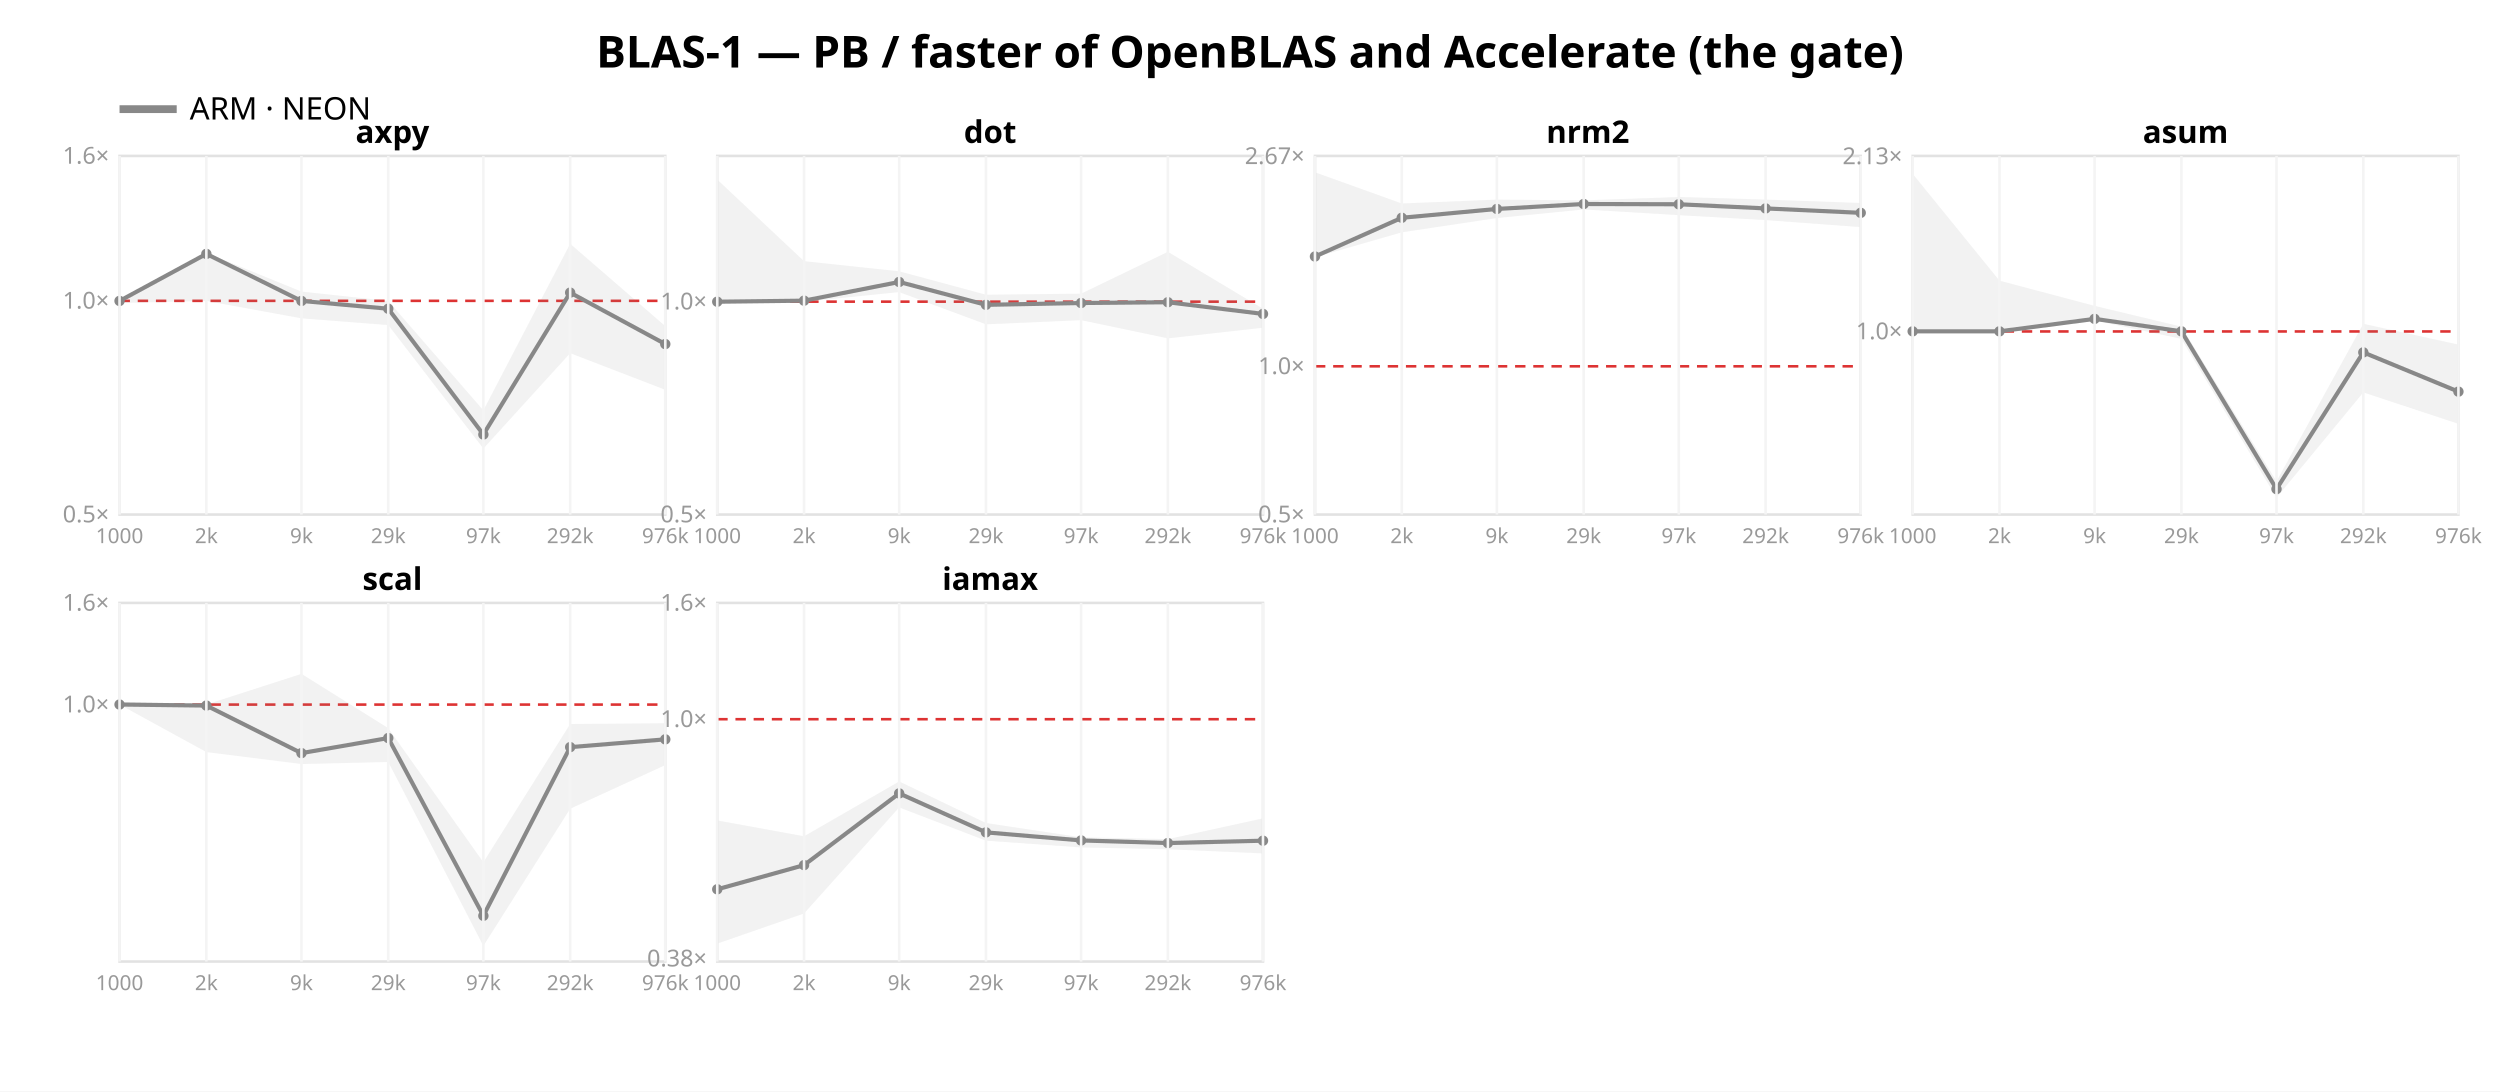
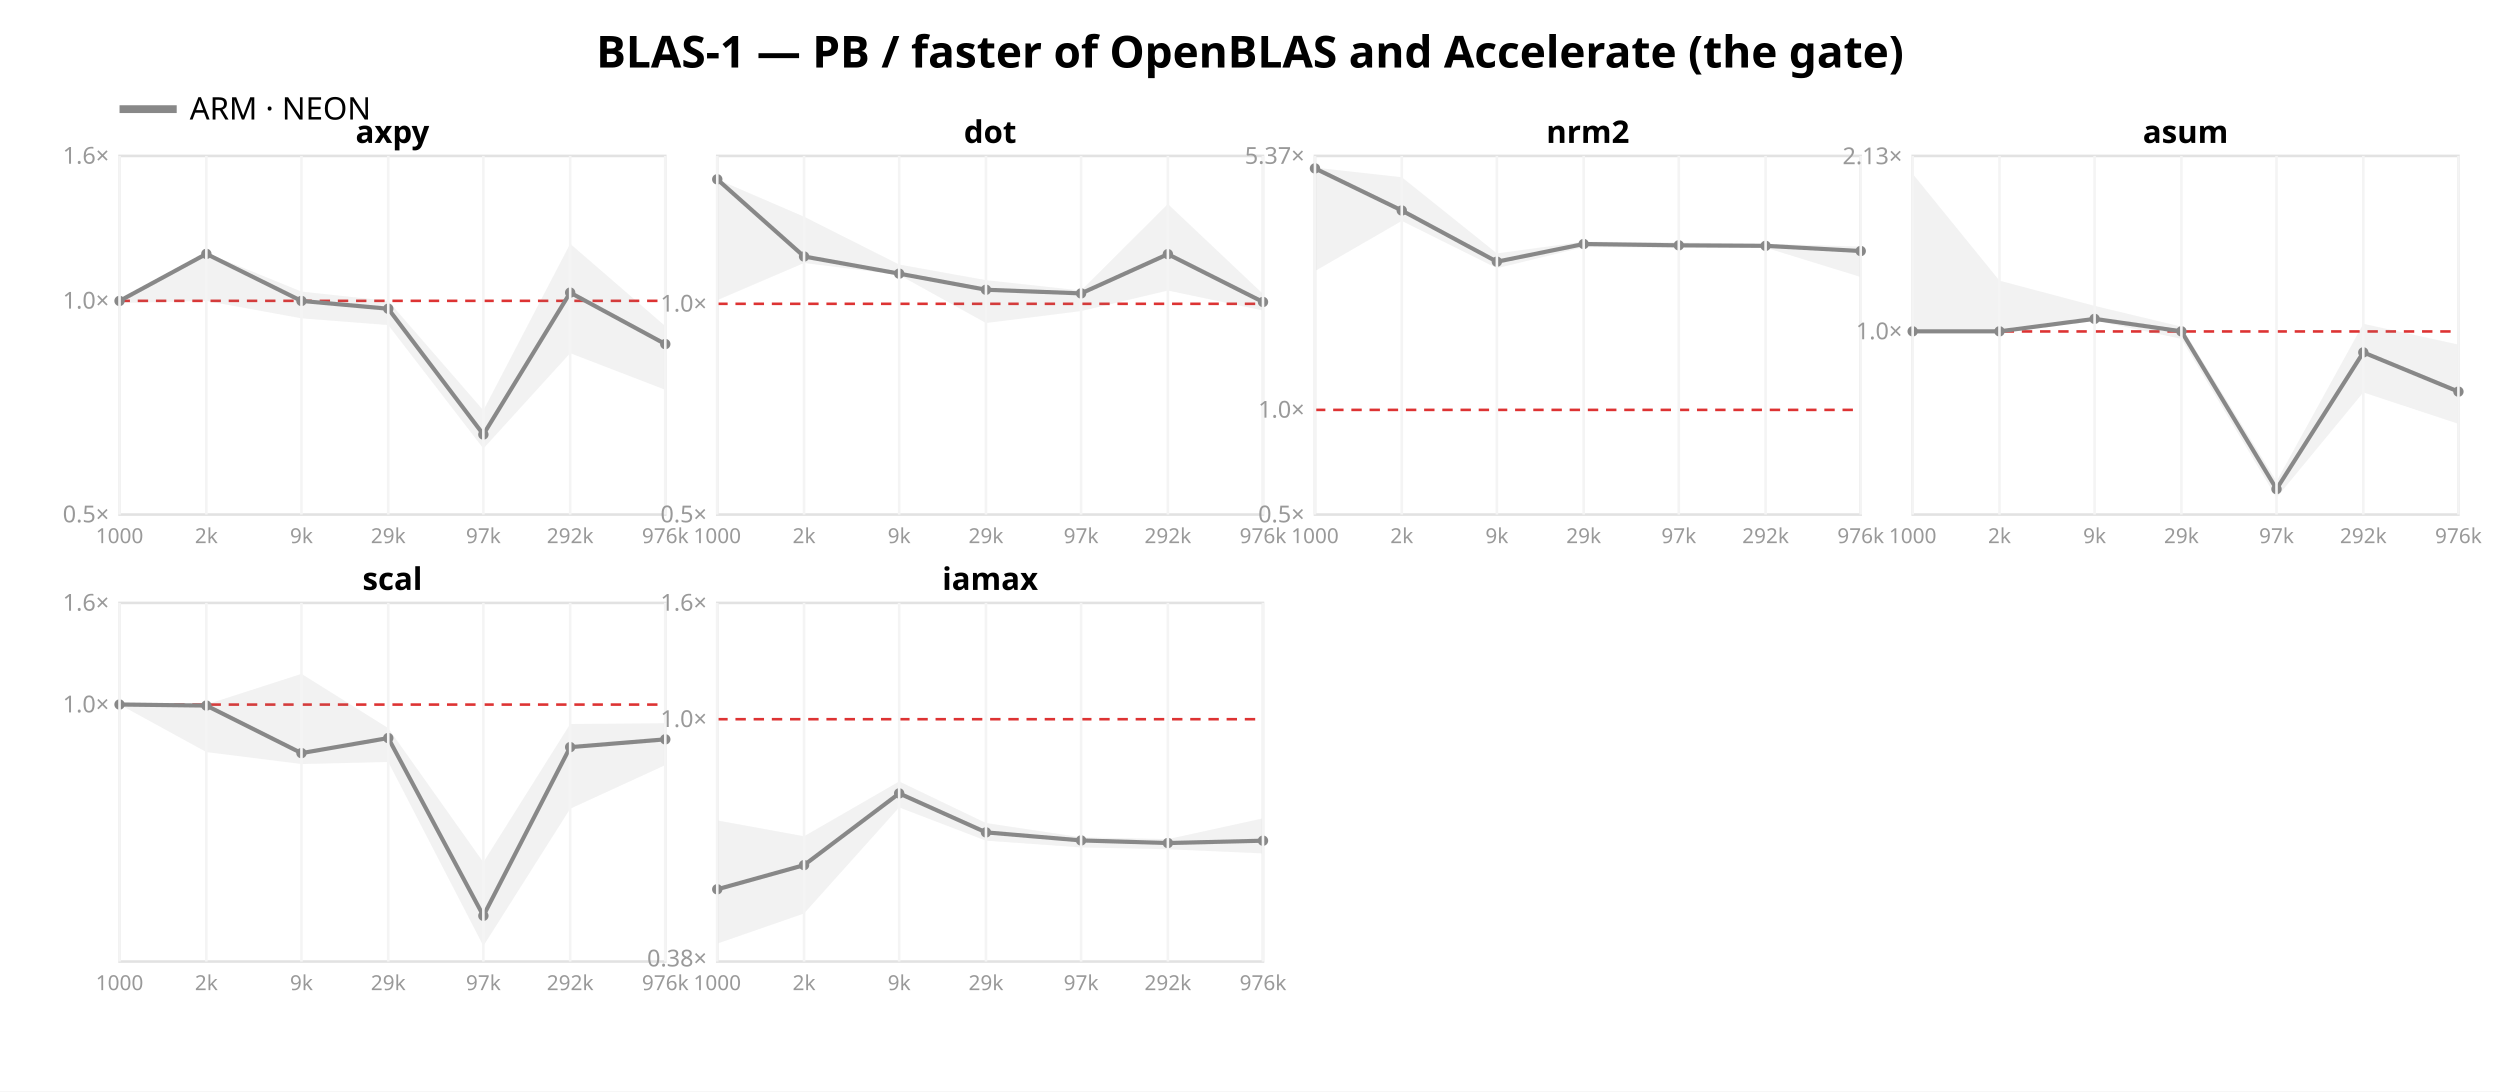
<svg xmlns="http://www.w3.org/2000/svg" width="962" height="420" font-family="sans-serif">
  <rect width="962" height="420" fill="white" />
  <text x="481.0" y="26" text-anchor="middle" font-size="17" font-weight="bold">BLAS-1 — PB / faster of OpenBLAS and Accelerate (the gate)</text>
  <line x1="46" y1="42" x2="68" y2="42" stroke="#888888" stroke-width="3" />
  <text x="73" y="46" font-size="12">ARM · NEON</text>
  <rect x="46" y="60" width="210" height="138" fill="none" stroke="#e2e2e2" />
  <line x1="46" y1="115.763" x2="256" y2="115.763" stroke="#d33" stroke-dasharray="4 3" />
  <text x="42" y="201.0" text-anchor="end" font-size="9" fill="#999">0.5×</text>
  <text x="42" y="118.763" text-anchor="end" font-size="9" fill="#999">1.0×</text>
  <text x="42" y="63.0" text-anchor="end" font-size="9" fill="#999">1.6×</text>
  <polygon points="46.0,115.8 79.4,97.3 116.0,112.2 149.4,115.8 186.0,157.9 219.4,93.8 256.0,125.5 256.0,150.0 219.4,135.9 186.0,172.6 149.4,125.1 116.0,122.5 79.4,115.8 46.0,116.6" fill="#888888" opacity="0.11" />
  <polyline points="46.0,115.8 79.4,97.7 116.0,115.8 149.4,118.8 186.0,167.2 219.4,112.6 256.0,132.4" fill="none" stroke="#888888" stroke-width="1.6" />
  <circle cx="46.0" cy="115.8" r="2" fill="#888888" />
  <circle cx="79.4" cy="97.7" r="2" fill="#888888" />
  <circle cx="116.0" cy="115.8" r="2" fill="#888888" />
  <circle cx="149.4" cy="118.8" r="2" fill="#888888" />
  <circle cx="186.0" cy="167.2" r="2" fill="#888888" />
  <circle cx="219.4" cy="112.6" r="2" fill="#888888" />
  <circle cx="256.0" cy="132.4" r="2" fill="#888888" />
  <text x="151.0" y="55" text-anchor="middle" font-size="12" font-weight="bold">axpy</text>
  <line x1="46.0" y1="60" x2="46.0" y2="198" stroke="#f4f4f4" />
  <text x="46.0" y="209" text-anchor="middle" font-size="8" fill="#999">1000</text>
  <line x1="79.4" y1="60" x2="79.4" y2="198" stroke="#f4f4f4" />
  <text x="79.4" y="209" text-anchor="middle" font-size="8" fill="#999">2k</text>
  <line x1="116.0" y1="60" x2="116.0" y2="198" stroke="#f4f4f4" />
  <text x="116.0" y="209" text-anchor="middle" font-size="8" fill="#999">9k</text>
  <line x1="149.4" y1="60" x2="149.4" y2="198" stroke="#f4f4f4" />
  <text x="149.4" y="209" text-anchor="middle" font-size="8" fill="#999">29k</text>
  <line x1="186.0" y1="60" x2="186.0" y2="198" stroke="#f4f4f4" />
  <text x="186.0" y="209" text-anchor="middle" font-size="8" fill="#999">97k</text>
  <line x1="219.4" y1="60" x2="219.4" y2="198" stroke="#f4f4f4" />
  <text x="219.4" y="209" text-anchor="middle" font-size="8" fill="#999">292k</text>
  <line x1="256.0" y1="60" x2="256.0" y2="198" stroke="#f4f4f4" />
  <text x="256.0" y="209" text-anchor="middle" font-size="8" fill="#999">976k</text>
  <rect x="276" y="60" width="210" height="138" fill="none" stroke="#e2e2e2" />
-   <line x1="276" y1="116.076" x2="486" y2="116.076" stroke="#d33" stroke-dasharray="4 3" />
+   <line x1="276" y1="116.908" x2="486" y2="116.908" stroke="#d33" stroke-dasharray="4 3" />
  <text x="272" y="201.0" text-anchor="end" font-size="9" fill="#999">0.5×</text>
-   <text x="272" y="119.076" text-anchor="end" font-size="9" fill="#999">1.0×</text>
-   <polygon points="276.0,69.1 309.4,100.5 346.0,104.4 379.4,113.4 416.0,113.0 449.4,96.9 486.0,118.8 486.0,126.1 449.4,130.2 416.0,123.2 379.4,124.8 346.0,112.4 309.4,116.1 276.0,116.1" fill="#888888" opacity="0.11" />
-   <polyline points="276.0,116.1 309.4,115.7 346.0,108.5 379.4,117.3 416.0,116.6 449.4,116.3 486.0,120.8" fill="none" stroke="#888888" stroke-width="1.6" />
-   <circle cx="276.0" cy="116.1" r="2" fill="#888888" />
-   <circle cx="309.4" cy="115.7" r="2" fill="#888888" />
-   <circle cx="346.0" cy="108.5" r="2" fill="#888888" />
-   <circle cx="379.4" cy="117.3" r="2" fill="#888888" />
-   <circle cx="416.0" cy="116.6" r="2" fill="#888888" />
-   <circle cx="449.4" cy="116.3" r="2" fill="#888888" />
-   <circle cx="486.0" cy="120.8" r="2" fill="#888888" />
+   <text x="272" y="119.908" text-anchor="end" font-size="9" fill="#999">1.0×</text>
+   <polygon points="276.0,69.0 309.4,83.4 346.0,101.8 379.4,107.8 416.0,111.8 449.4,78.5 486.0,113.1 486.0,119.5 449.4,111.8 416.0,119.7 379.4,124.3 346.0,105.8 309.4,101.2 276.0,115.5" fill="#888888" opacity="0.11" />
+   <polyline points="276.0,69.0 309.4,98.7 346.0,105.3 379.4,111.5 416.0,112.9 449.4,97.8 486.0,116.2" fill="none" stroke="#888888" stroke-width="1.6" />
+   <circle cx="276.0" cy="69.0" r="2" fill="#888888" />
+   <circle cx="309.4" cy="98.7" r="2" fill="#888888" />
+   <circle cx="346.0" cy="105.3" r="2" fill="#888888" />
+   <circle cx="379.4" cy="111.5" r="2" fill="#888888" />
+   <circle cx="416.0" cy="112.9" r="2" fill="#888888" />
+   <circle cx="449.4" cy="97.8" r="2" fill="#888888" />
+   <circle cx="486.0" cy="116.2" r="2" fill="#888888" />
  <text x="381.0" y="55" text-anchor="middle" font-size="12" font-weight="bold">dot</text>
  <line x1="276.0" y1="60" x2="276.0" y2="198" stroke="#f4f4f4" />
  <text x="276.0" y="209" text-anchor="middle" font-size="8" fill="#999">1000</text>
  <line x1="309.4" y1="60" x2="309.4" y2="198" stroke="#f4f4f4" />
  <text x="309.4" y="209" text-anchor="middle" font-size="8" fill="#999">2k</text>
  <line x1="346.0" y1="60" x2="346.0" y2="198" stroke="#f4f4f4" />
  <text x="346.0" y="209" text-anchor="middle" font-size="8" fill="#999">9k</text>
  <line x1="379.4" y1="60" x2="379.4" y2="198" stroke="#f4f4f4" />
  <text x="379.4" y="209" text-anchor="middle" font-size="8" fill="#999">29k</text>
  <line x1="416.0" y1="60" x2="416.0" y2="198" stroke="#f4f4f4" />
  <text x="416.0" y="209" text-anchor="middle" font-size="8" fill="#999">97k</text>
  <line x1="449.4" y1="60" x2="449.4" y2="198" stroke="#f4f4f4" />
  <text x="449.4" y="209" text-anchor="middle" font-size="8" fill="#999">292k</text>
  <line x1="486.0" y1="60" x2="486.0" y2="198" stroke="#f4f4f4" />
  <text x="486.0" y="209" text-anchor="middle" font-size="8" fill="#999">976k</text>
  <rect x="506" y="60" width="210" height="138" fill="none" stroke="#e2e2e2" />
-   <line x1="506" y1="140.955" x2="716" y2="140.955" stroke="#d33" stroke-dasharray="4 3" />
+   <line x1="506" y1="157.721" x2="716" y2="157.721" stroke="#d33" stroke-dasharray="4 3" />
  <text x="502" y="201.0" text-anchor="end" font-size="9" fill="#999">0.5×</text>
-   <text x="502" y="143.955" text-anchor="end" font-size="9" fill="#999">1.0×</text>
-   <text x="502" y="63.132" text-anchor="end" font-size="9" fill="#999">2.67×</text>
-   <polygon points="506.0,66.3 539.4,78.3 576.0,76.8 609.4,77.1 646.0,75.8 679.4,76.8 716.0,78.1 716.0,87.4 679.4,84.7 646.0,82.8 609.4,80.6 576.0,83.9 539.4,89.4 506.0,99.0" fill="#888888" opacity="0.11" />
-   <polyline points="506.0,98.7 539.4,83.8 576.0,80.4 609.4,78.5 646.0,78.6 679.4,80.2 716.0,81.9" fill="none" stroke="#888888" stroke-width="1.6" />
-   <circle cx="506.0" cy="98.7" r="2" fill="#888888" />
-   <circle cx="539.4" cy="83.8" r="2" fill="#888888" />
-   <circle cx="576.0" cy="80.4" r="2" fill="#888888" />
-   <circle cx="609.4" cy="78.5" r="2" fill="#888888" />
-   <circle cx="646.0" cy="78.6" r="2" fill="#888888" />
-   <circle cx="679.4" cy="80.2" r="2" fill="#888888" />
-   <circle cx="716.0" cy="81.9" r="2" fill="#888888" />
+   <text x="502" y="160.721" text-anchor="end" font-size="9" fill="#999">1.0×</text>
+   <text x="502" y="63.046" text-anchor="end" font-size="9" fill="#999">5.37×</text>
+   <polygon points="506.0,64.5 539.4,68.2 576.0,97.5 609.4,93.0 646.0,93.3 679.4,93.8 716.0,94.9 716.0,106.6 679.4,95.3 646.0,95.3 609.4,95.1 576.0,103.2 539.4,85.0 506.0,104.3" fill="#888888" opacity="0.11" />
+   <polyline points="506.0,64.8 539.4,81.0 576.0,100.7 609.4,93.9 646.0,94.4 679.4,94.6 716.0,96.6" fill="none" stroke="#888888" stroke-width="1.6" />
+   <circle cx="506.0" cy="64.8" r="2" fill="#888888" />
+   <circle cx="539.4" cy="81.0" r="2" fill="#888888" />
+   <circle cx="576.0" cy="100.7" r="2" fill="#888888" />
+   <circle cx="609.4" cy="93.9" r="2" fill="#888888" />
+   <circle cx="646.0" cy="94.4" r="2" fill="#888888" />
+   <circle cx="679.4" cy="94.6" r="2" fill="#888888" />
+   <circle cx="716.0" cy="96.6" r="2" fill="#888888" />
  <text x="611.0" y="55" text-anchor="middle" font-size="12" font-weight="bold">nrm2</text>
  <line x1="506.0" y1="60" x2="506.0" y2="198" stroke="#f4f4f4" />
  <text x="506.0" y="209" text-anchor="middle" font-size="8" fill="#999">1000</text>
  <line x1="539.4" y1="60" x2="539.4" y2="198" stroke="#f4f4f4" />
  <text x="539.4" y="209" text-anchor="middle" font-size="8" fill="#999">2k</text>
  <line x1="576.0" y1="60" x2="576.0" y2="198" stroke="#f4f4f4" />
  <text x="576.0" y="209" text-anchor="middle" font-size="8" fill="#999">9k</text>
  <line x1="609.4" y1="60" x2="609.4" y2="198" stroke="#f4f4f4" />
  <text x="609.4" y="209" text-anchor="middle" font-size="8" fill="#999">29k</text>
  <line x1="646.0" y1="60" x2="646.0" y2="198" stroke="#f4f4f4" />
  <text x="646.0" y="209" text-anchor="middle" font-size="8" fill="#999">97k</text>
  <line x1="679.4" y1="60" x2="679.4" y2="198" stroke="#f4f4f4" />
  <text x="679.4" y="209" text-anchor="middle" font-size="8" fill="#999">292k</text>
  <line x1="716.0" y1="60" x2="716.0" y2="198" stroke="#f4f4f4" />
  <text x="716.0" y="209" text-anchor="middle" font-size="8" fill="#999">976k</text>
  <rect x="736" y="60" width="210" height="138" fill="none" stroke="#e2e2e2" />
  <line x1="736" y1="127.545" x2="946" y2="127.545" stroke="#d33" stroke-dasharray="4 3" />
  <text x="732" y="130.545" text-anchor="end" font-size="9" fill="#999">1.0×</text>
  <text x="732" y="63.179" text-anchor="end" font-size="9" fill="#999">2.13×</text>
  <polygon points="736.0,66.9 769.4,108.0 806.0,117.7 839.4,125.7 876.0,185.2 909.4,124.6 946.0,132.6 946.0,163.1 909.4,151.0 876.0,191.5 839.4,130.4 806.0,123.3 769.4,127.5 736.0,127.5" fill="#888888" opacity="0.11" />
  <polyline points="736.0,127.5 769.4,127.5 806.0,122.7 839.4,127.5 876.0,188.2 909.4,135.6 946.0,150.7" fill="none" stroke="#888888" stroke-width="1.6" />
  <circle cx="736.0" cy="127.5" r="2" fill="#888888" />
  <circle cx="769.4" cy="127.5" r="2" fill="#888888" />
  <circle cx="806.0" cy="122.7" r="2" fill="#888888" />
  <circle cx="839.4" cy="127.5" r="2" fill="#888888" />
  <circle cx="876.0" cy="188.2" r="2" fill="#888888" />
  <circle cx="909.4" cy="135.6" r="2" fill="#888888" />
  <circle cx="946.0" cy="150.7" r="2" fill="#888888" />
  <text x="841.0" y="55" text-anchor="middle" font-size="12" font-weight="bold">asum</text>
  <line x1="736.0" y1="60" x2="736.0" y2="198" stroke="#f4f4f4" />
  <text x="736.0" y="209" text-anchor="middle" font-size="8" fill="#999">1000</text>
  <line x1="769.4" y1="60" x2="769.4" y2="198" stroke="#f4f4f4" />
  <text x="769.4" y="209" text-anchor="middle" font-size="8" fill="#999">2k</text>
  <line x1="806.0" y1="60" x2="806.0" y2="198" stroke="#f4f4f4" />
  <text x="806.0" y="209" text-anchor="middle" font-size="8" fill="#999">9k</text>
  <line x1="839.4" y1="60" x2="839.4" y2="198" stroke="#f4f4f4" />
  <text x="839.4" y="209" text-anchor="middle" font-size="8" fill="#999">29k</text>
  <line x1="876.0" y1="60" x2="876.0" y2="198" stroke="#f4f4f4" />
  <text x="876.0" y="209" text-anchor="middle" font-size="8" fill="#999">97k</text>
  <line x1="909.4" y1="60" x2="909.4" y2="198" stroke="#f4f4f4" />
  <text x="909.4" y="209" text-anchor="middle" font-size="8" fill="#999">292k</text>
  <line x1="946.0" y1="60" x2="946.0" y2="198" stroke="#f4f4f4" />
  <text x="946.0" y="209" text-anchor="middle" font-size="8" fill="#999">976k</text>
  <rect x="46" y="232" width="210" height="138" fill="none" stroke="#e2e2e2" />
  <line x1="46" y1="271.125" x2="256" y2="271.125" stroke="#d33" stroke-dasharray="4 3" />
  <text x="42" y="274.125" text-anchor="end" font-size="9" fill="#999">1.0×</text>
  <text x="42" y="235.0" text-anchor="end" font-size="9" fill="#999">1.6×</text>
  <polygon points="46.0,270.1 79.4,271.1 116.0,259.3 149.4,280.2 186.0,331.8 219.4,278.6 256.0,278.3 256.0,294.4 219.4,311.2 186.0,364.0 149.4,293.2 116.0,294.0 79.4,289.4 46.0,271.1" fill="#888888" opacity="0.11" />
  <polyline points="46.0,271.1 79.4,271.5 116.0,289.8 149.4,284.0 186.0,352.4 219.4,287.5 256.0,284.5" fill="none" stroke="#888888" stroke-width="1.6" />
  <circle cx="46.0" cy="271.1" r="2" fill="#888888" />
  <circle cx="79.4" cy="271.5" r="2" fill="#888888" />
  <circle cx="116.0" cy="289.8" r="2" fill="#888888" />
  <circle cx="149.4" cy="284.0" r="2" fill="#888888" />
  <circle cx="186.0" cy="352.4" r="2" fill="#888888" />
  <circle cx="219.4" cy="287.5" r="2" fill="#888888" />
  <circle cx="256.0" cy="284.5" r="2" fill="#888888" />
  <text x="151.0" y="227" text-anchor="middle" font-size="12" font-weight="bold">scal</text>
  <line x1="46.0" y1="232" x2="46.0" y2="370" stroke="#f4f4f4" />
  <text x="46.0" y="381" text-anchor="middle" font-size="8" fill="#999">1000</text>
  <line x1="79.4" y1="232" x2="79.4" y2="370" stroke="#f4f4f4" />
  <text x="79.4" y="381" text-anchor="middle" font-size="8" fill="#999">2k</text>
  <line x1="116.0" y1="232" x2="116.0" y2="370" stroke="#f4f4f4" />
  <text x="116.0" y="381" text-anchor="middle" font-size="8" fill="#999">9k</text>
  <line x1="149.4" y1="232" x2="149.4" y2="370" stroke="#f4f4f4" />
  <text x="149.4" y="381" text-anchor="middle" font-size="8" fill="#999">29k</text>
  <line x1="186.0" y1="232" x2="186.0" y2="370" stroke="#f4f4f4" />
  <text x="186.0" y="381" text-anchor="middle" font-size="8" fill="#999">97k</text>
  <line x1="219.4" y1="232" x2="219.4" y2="370" stroke="#f4f4f4" />
  <text x="219.4" y="381" text-anchor="middle" font-size="8" fill="#999">292k</text>
  <line x1="256.0" y1="232" x2="256.0" y2="370" stroke="#f4f4f4" />
  <text x="256.0" y="381" text-anchor="middle" font-size="8" fill="#999">976k</text>
  <rect x="276" y="232" width="210" height="138" fill="none" stroke="#e2e2e2" />
  <line x1="276" y1="276.753" x2="486" y2="276.753" stroke="#d33" stroke-dasharray="4 3" />
  <text x="272" y="371.885" text-anchor="end" font-size="9" fill="#999">0.38×</text>
  <text x="272" y="279.753" text-anchor="end" font-size="9" fill="#999">1.0×</text>
  <text x="272" y="235.0" text-anchor="end" font-size="9" fill="#999">1.6×</text>
  <polygon points="276.0,315.7 309.4,321.8 346.0,300.7 379.4,316.7 416.0,322.2 449.4,322.9 486.0,314.9 486.0,328.4 449.4,326.8 416.0,326.1 379.4,323.5 346.0,310.7 309.4,351.5 276.0,363.1" fill="#888888" opacity="0.11" />
  <polyline points="276.0,342.2 309.4,332.9 346.0,305.3 379.4,320.3 416.0,323.4 449.4,324.4 486.0,323.5" fill="none" stroke="#888888" stroke-width="1.6" />
  <circle cx="276.0" cy="342.2" r="2" fill="#888888" />
  <circle cx="309.4" cy="332.9" r="2" fill="#888888" />
  <circle cx="346.0" cy="305.3" r="2" fill="#888888" />
  <circle cx="379.4" cy="320.3" r="2" fill="#888888" />
  <circle cx="416.0" cy="323.4" r="2" fill="#888888" />
  <circle cx="449.4" cy="324.4" r="2" fill="#888888" />
  <circle cx="486.0" cy="323.5" r="2" fill="#888888" />
  <text x="381.0" y="227" text-anchor="middle" font-size="12" font-weight="bold">iamax</text>
  <line x1="276.0" y1="232" x2="276.0" y2="370" stroke="#f4f4f4" />
  <text x="276.0" y="381" text-anchor="middle" font-size="8" fill="#999">1000</text>
  <line x1="309.4" y1="232" x2="309.4" y2="370" stroke="#f4f4f4" />
  <text x="309.4" y="381" text-anchor="middle" font-size="8" fill="#999">2k</text>
  <line x1="346.0" y1="232" x2="346.0" y2="370" stroke="#f4f4f4" />
  <text x="346.0" y="381" text-anchor="middle" font-size="8" fill="#999">9k</text>
  <line x1="379.4" y1="232" x2="379.4" y2="370" stroke="#f4f4f4" />
  <text x="379.4" y="381" text-anchor="middle" font-size="8" fill="#999">29k</text>
  <line x1="416.0" y1="232" x2="416.0" y2="370" stroke="#f4f4f4" />
  <text x="416.0" y="381" text-anchor="middle" font-size="8" fill="#999">97k</text>
  <line x1="449.4" y1="232" x2="449.4" y2="370" stroke="#f4f4f4" />
  <text x="449.4" y="381" text-anchor="middle" font-size="8" fill="#999">292k</text>
  <line x1="486.0" y1="232" x2="486.0" y2="370" stroke="#f4f4f4" />
  <text x="486.0" y="381" text-anchor="middle" font-size="8" fill="#999">976k</text>
</svg>
